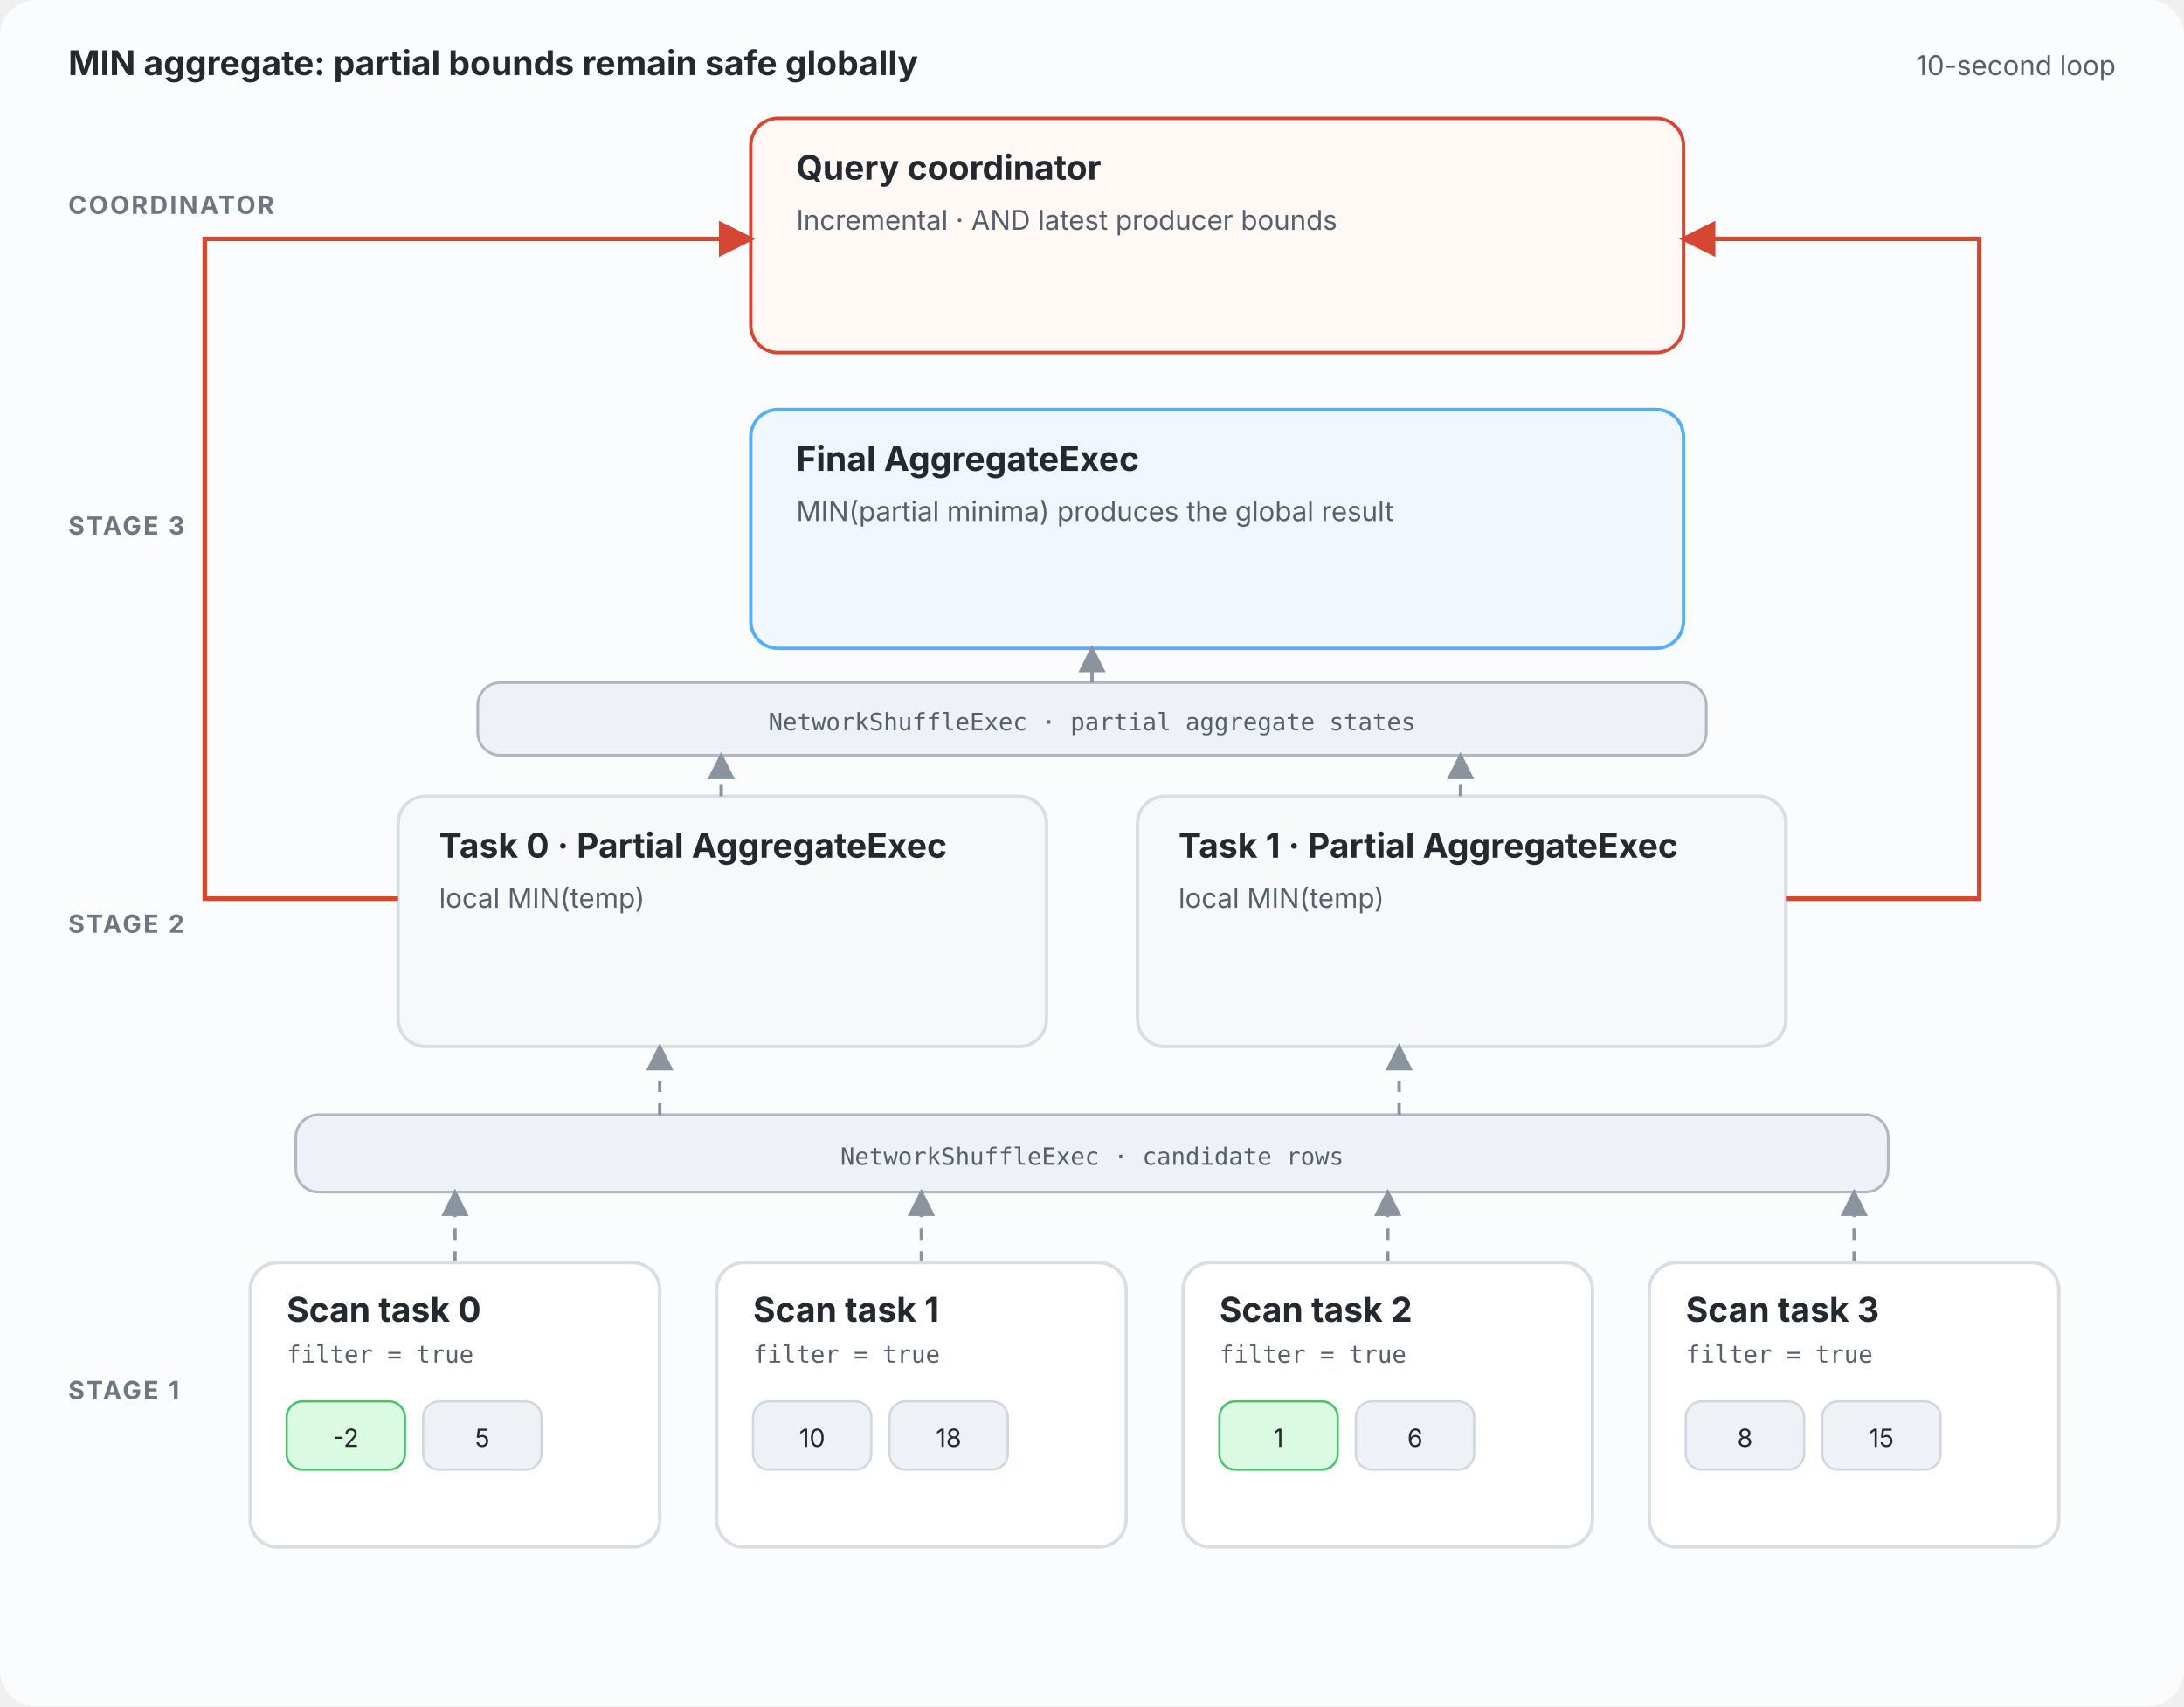
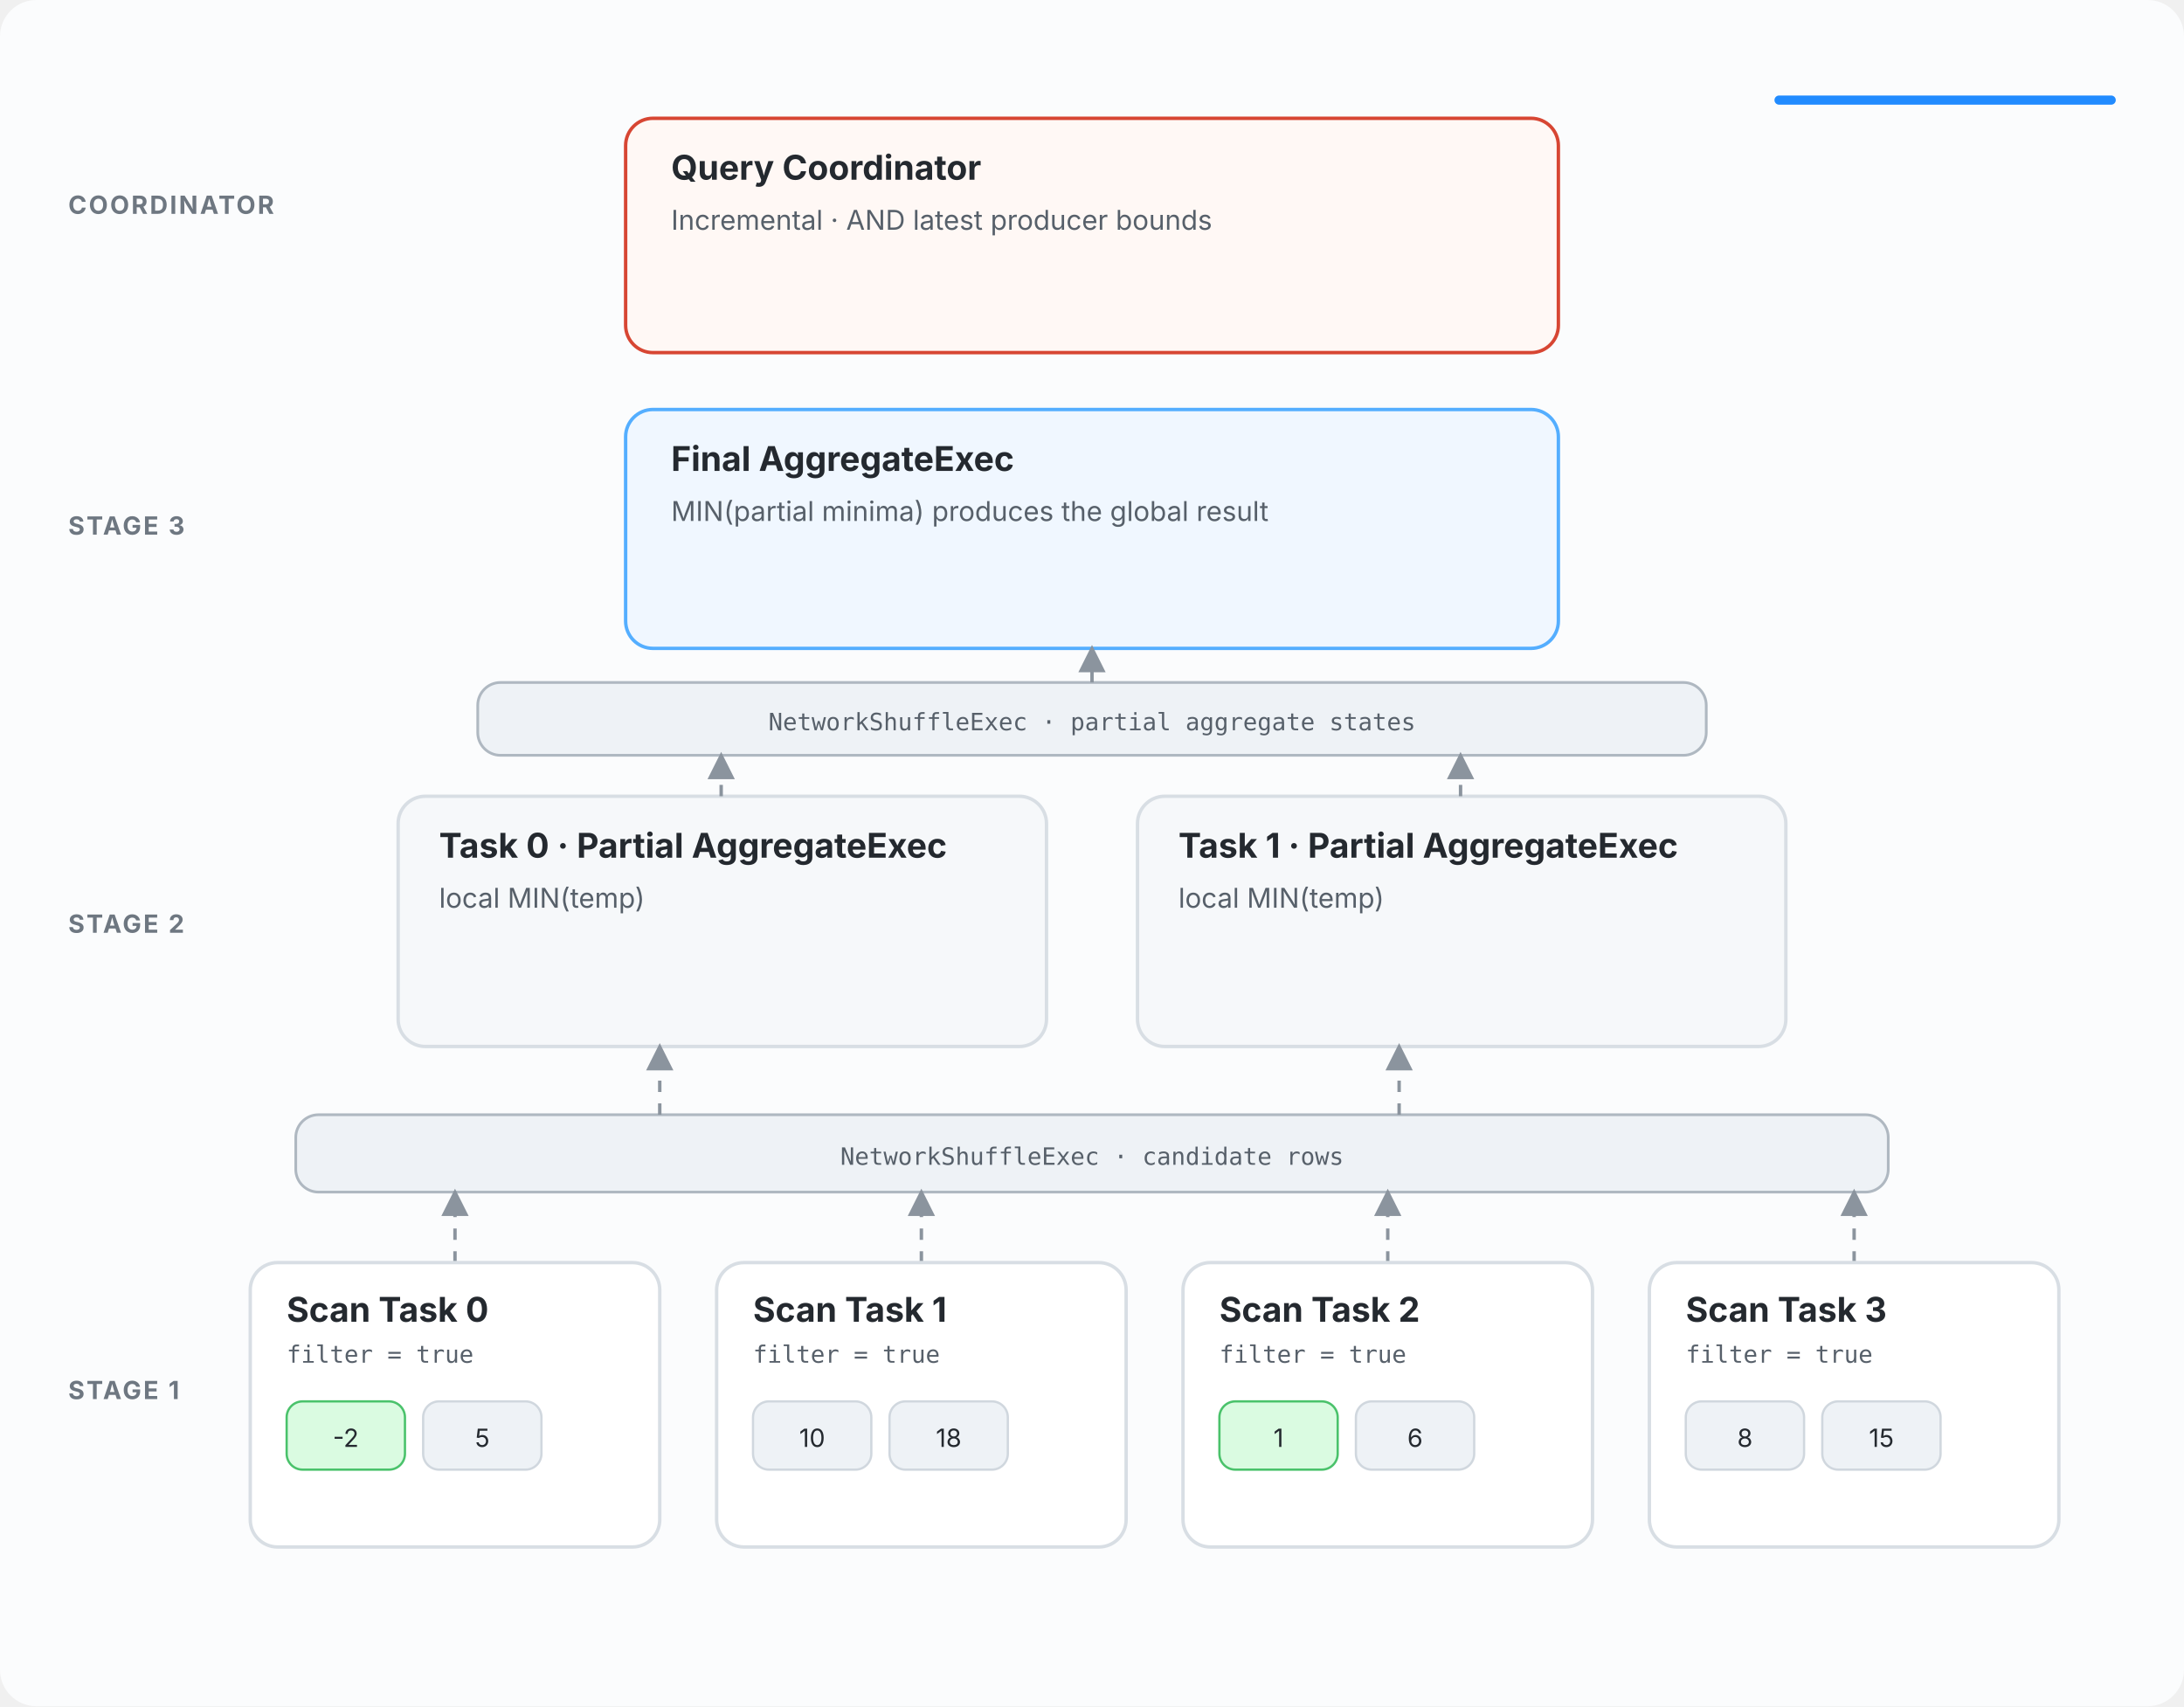
<svg xmlns="http://www.w3.org/2000/svg" viewBox="0 0 960 750" role="img" aria-labelledby="title desc">
  <defs>
    <marker id="data-arrow" markerWidth="8" markerHeight="8" refX="7" refY="4" orient="auto">
      <path d="M0 0L8 4L0 8Z" fill="#8b949e" />
    </marker>
    <marker id="filter-arrow" markerWidth="8" markerHeight="8" refX="7" refY="4" orient="auto">
      <path d="M0 0L8 4L0 8Z" fill="#d74633" />
    </marker>
    <style>
-       .scene{font-family:Inter,ui-sans-serif,system-ui,-apple-system,"Segoe UI",sans-serif}.mono{font-family:ui-monospace,SFMono-Regular,Menlo,Consolas,monospace}.heading{fill:#24292f;font-size:15px;font-weight:650}.label{fill:#57606a;font-size:12px}.small{fill:#57606a;font-size:10.5px}.stage{fill:#6e7781;font-size:11px;font-weight:700;letter-spacing:.08em}.panel{fill:#fff;stroke:#d8dee4;stroke-width:1.5}.producer{fill:#f6f8fa;stroke:#d8dee4;stroke-width:1.5}.final{fill:#f0f7ff;stroke:#54aeff;stroke-width:1.5}.coord{fill:#fff8f5;stroke:#d74633;stroke-width:1.5}.network{fill:#eef2f6;stroke:#afb8c1;stroke-width:1.2}.data-flow{fill:none;stroke:#8b949e;stroke-width:1.5;stroke-dasharray:5 5;marker-end:url(#data-arrow)}.filter-up{fill:none;stroke:#d74633;stroke-width:2;marker-end:url(#filter-arrow)}.filter-bus{fill:none;stroke:#d74633;stroke-width:2}.filter-down{fill:none;stroke:#d74633;stroke-width:2;marker-end:url(#filter-arrow)}.row rect{fill:#eef2f6;stroke:#d0d7de}.row text{fill:#24292f;font-size:11px;text-anchor:middle}.keep rect{fill:#dafbe1;stroke:#4ac26b}.packet rect{fill:#fff1e5;stroke:#d74633;stroke-width:1.4}.packet text{fill:#9a2f22;font-size:10px;font-weight:650;text-anchor:middle}.data-chip rect{fill:#eaeef2;stroke:#afb8c1}.data-chip text{fill:#57606a;font-size:9px;text-anchor:middle}
-       .data-chip{opacity:0;animation:dataUp 10s ease-in-out infinite}.g1{opacity:0;animation:g1 10s linear infinite}.g2{opacity:0;animation:g2 10s linear infinite}.downlink{opacity:0;animation:downlink 10s linear infinite}.filter-true{animation:filterTrue 10s linear infinite}.filter-early{opacity:0;animation:filterEarly 10s linear infinite}.filter-late{opacity:0;animation:filterLate 10s linear infinite}.drop-early{animation:dropEarly 10s linear infinite}.drop-late{animation:dropLate 10s linear infinite}.strike-early{opacity:0;animation:strikeEarly 10s linear infinite}.strike-late{opacity:0;animation:strikeLate 10s linear infinite}.status-data{opacity:0;animation:statusData 10s linear infinite}.status-early{opacity:0;animation:statusEarly 10s linear infinite}.status-late{opacity:0;animation:statusLate 10s linear infinite}
-       @keyframes dataUp{0%,3%{opacity:0;transform:translateY(0)}7%,15%{opacity:1}20%,100%{opacity:0;transform:translateY(-38px)}}@keyframes g1{0%,11%{opacity:0}16%,43%{opacity:1}48%,100%{opacity:0}}@keyframes g2{0%,44%{opacity:0}49%,95%{opacity:1}99%,100%{opacity:0}}@keyframes downlink{0%,24%{opacity:0}30%,95%{opacity:1}99%,100%{opacity:0}}@keyframes filterTrue{0%,34%{opacity:1}40%,100%{opacity:0}}@keyframes filterEarly{0%,34%{opacity:0}40%,69%{opacity:1}75%,100%{opacity:0}}@keyframes filterLate{0%,69%{opacity:0}75%,95%{opacity:1}99%,100%{opacity:0}}@keyframes dropEarly{0%,34%{opacity:1}40%,95%{opacity:.18}99%,100%{opacity:1}}@keyframes dropLate{0%,69%{opacity:1}75%,95%{opacity:.18}99%,100%{opacity:1}}@keyframes strikeEarly{0%,34%{opacity:0}40%,95%{opacity:1}99%,100%{opacity:0}}@keyframes strikeLate{0%,69%{opacity:0}75%,95%{opacity:1}99%,100%{opacity:0}}@keyframes statusData{0%,3%{opacity:0}7%,18%{opacity:1}23%,100%{opacity:0}}@keyframes statusEarly{0%,18%{opacity:0}23%,68%{opacity:1}73%,100%{opacity:0}}@keyframes statusLate{0%,69%{opacity:0}75%,95%{opacity:1}99%,100%{opacity:0}}
-       @media(prefers-reduced-motion:reduce){*{animation:none!important}.data-chip,.g1,.filter-true,.filter-early,.status-data,.status-early{opacity:0}.g2,.downlink,.filter-late,.strike-early,.strike-late,.status-late{opacity:1}.drop-early,.drop-late{opacity:.18}}
+       .scene{font-family:Inter,ui-sans-serif,system-ui,-apple-system,"Segoe UI",sans-serif}.mono{font-family:ui-monospace,SFMono-Regular,Menlo,Consolas,monospace}.heading{fill:#24292f;font-size:15px;font-weight:650}.label{fill:#57606a;font-size:12px}.small{fill:#57606a;font-size:10.5px}.stage{fill:#6e7781;font-size:11px;font-weight:700;letter-spacing:.08em}.panel{fill:#fff;stroke:#d8dee4;stroke-width:1.5}.producer{fill:#f6f8fa;stroke:#d8dee4;stroke-width:1.5}.final{fill:#f0f7ff;stroke:#54aeff;stroke-width:1.5}.coord{fill:#fff8f5;stroke:#d74633;stroke-width:1.5}.network{fill:#eef2f6;stroke:#afb8c1;stroke-width:1.2}.data-flow{fill:none;stroke:#8b949e;stroke-width:1.5;stroke-dasharray:5 5;marker-end:url(#data-arrow)}.filter-up{fill:none;stroke:#d74633;stroke-width:2;marker-end:url(#filter-arrow)}.uplink{opacity:0;animation:uplink 12s linear infinite}.filter-bus{fill:none;stroke:#d74633;stroke-width:2}.filter-down{fill:none;stroke:#d74633;stroke-width:2;marker-end:url(#filter-arrow)}.row rect{fill:#eef2f6;stroke:#d0d7de}.row text{fill:#24292f;font-size:11px;text-anchor:middle}.keep rect{fill:#dafbe1;stroke:#4ac26b}.packet rect{fill:#fff1e5;stroke:#d74633;stroke-width:1.4}.packet text{fill:#9a2f22;font-size:10px;font-weight:650;text-anchor:middle}.data-chip rect{fill:#eaeef2;stroke:#afb8c1}.data-chip text{fill:#57606a;font-size:9px;text-anchor:middle}
+       .progress-track{fill:#dbeafe}.progress-fill{fill:#218bff;transform-box:fill-box;transform-origin:left center;animation:progress 12s linear infinite}
+       .data-chip{opacity:0;animation:dataUp 12s ease-in-out infinite}.local-g1{opacity:0;animation:localG1 12s linear infinite}.final-g1{opacity:0;animation:finalG1 12s linear infinite}.report-g1{opacity:0;animation:reportG1 12s linear infinite}.merged-g1{opacity:0;animation:mergedG1 12s linear infinite}.local-g2{opacity:0;animation:localG2 12s linear infinite}.final-g2{opacity:0;animation:finalG2 12s linear infinite}.report-g2{opacity:0;animation:reportG2 12s linear infinite}.merged-g2{opacity:0;animation:mergedG2 12s linear infinite}.downlink-route{opacity:0;stroke-dasharray:1800;stroke-dashoffset:1800;animation:downlinkRoute 12s linear infinite}.downlink-branches{opacity:0;animation:downlinkBranches 12s linear infinite}.filter-true{animation:filterTrue 12s linear infinite}.filter-early{opacity:0;animation:filterEarly 12s linear infinite}.filter-late{opacity:0;animation:filterLate 12s linear infinite}.drop-early{animation:dropEarly 12s linear infinite}.drop-late{animation:dropLate 12s linear infinite}.strike-early{opacity:0;animation:strikeEarly 12s linear infinite}.strike-late{opacity:0;animation:strikeLate 12s linear infinite}.status-data{opacity:0;animation:statusData 12s linear infinite}.status-first{opacity:0;animation:statusFirst 12s linear infinite}.status-early{opacity:0;animation:statusEarly 12s linear infinite}.status-late{opacity:0;animation:statusLate 12s linear infinite}
+       @keyframes dataUp{0%,3%{opacity:0;transform:translateY(0)}6%,11%{opacity:1}15%{opacity:0;transform:translateY(-38px)}16%,57%{opacity:0;transform:translateY(0)}60%,63%{opacity:1}65%,100%{opacity:0;transform:translateY(-38px)}}@keyframes localG1{0%,10%{opacity:0}14%,66%{opacity:1}70%,100%{opacity:0}}@keyframes finalG1{0%,17%{opacity:0}21%,70%{opacity:1}74%,100%{opacity:0}}@keyframes uplink{0%,23%{opacity:0}27%,33%{opacity:1}37%,75%{opacity:0}78%,81%{opacity:1}84%,100%{opacity:0}}@keyframes reportG1{0%,24%{opacity:0}28%,32%{opacity:1}36%,100%{opacity:0}}@keyframes mergedG1{0%,31%{opacity:0}35%,81%{opacity:1}85%,100%{opacity:0}}@keyframes localG2{0%,66%{opacity:0}70%,96%{opacity:1}100%{opacity:0}}@keyframes finalG2{0%,70%{opacity:0}74%,96%{opacity:1}100%{opacity:0}}@keyframes reportG2{0%,75%{opacity:0}78%,81%{opacity:1}84%,100%{opacity:0}}@keyframes mergedG2{0%,81%{opacity:0}85%,97%{opacity:1}100%{opacity:0}}@keyframes downlinkRoute{0%,36%{opacity:0;stroke-dashoffset:1800}38%{opacity:1;stroke-dashoffset:1800}50%{opacity:1;stroke-dashoffset:0}54%{opacity:0;stroke-dashoffset:0}55%,86%{opacity:0;stroke-dashoffset:1800}88%{opacity:1;stroke-dashoffset:1800}96%{opacity:1;stroke-dashoffset:0}100%{opacity:0;stroke-dashoffset:0}}@keyframes downlinkBranches{0%,47%{opacity:0}51%,53%{opacity:1}56%,95%{opacity:0}98%,99%{opacity:1}100%{opacity:0}}@keyframes filterTrue{0%,49%{opacity:1}54%,100%{opacity:0}}@keyframes filterEarly{0%,49%{opacity:0}54%,96%{opacity:1}99%,100%{opacity:0}}@keyframes filterLate{0%,96%{opacity:0}99%{opacity:1}100%{opacity:0}}@keyframes dropEarly{0%,49%{opacity:1}54%,99%{opacity:.18}100%{opacity:1}}@keyframes dropLate{0%,96%{opacity:1}99%{opacity:.18}100%{opacity:1}}@keyframes strikeEarly{0%,49%{opacity:0}54%,99%{opacity:1}100%{opacity:0}}@keyframes strikeLate{0%,96%{opacity:0}99%{opacity:1}100%{opacity:0}}@keyframes statusData{0%,3%{opacity:0}6%,16%{opacity:1}20%,100%{opacity:0}}@keyframes statusFirst{0%,17%{opacity:0}21%,32%{opacity:1}36%,100%{opacity:0}}@keyframes statusEarly{0%,33%{opacity:0}37%,56%{opacity:1}60%,100%{opacity:0}}@keyframes statusLate{0%,57%{opacity:0}61%,97%{opacity:1}99%,100%{opacity:0}}
+       @keyframes progress{from{transform:scaleX(0)}to{transform:scaleX(1)}}
+       @media(prefers-reduced-motion:reduce){*{animation:none!important}.data-chip,.local-g1,.final-g1,.report-g1,.merged-g1,.filter-true,.filter-early,.status-data,.status-first,.status-early{opacity:0}.local-g2,.final-g2,.report-g2,.merged-g2,.uplink,.downlink-route,.downlink-branches,.filter-late,.strike-early,.strike-late,.status-late{opacity:1}.downlink-route{stroke-dashoffset:0}.drop-early,.drop-late{opacity:.18}}
    </style>
  </defs>
  <g class="scene">
    <rect width="960" height="750" rx="16" fill="#fbfcfd" />
-     <text x="30" y="33" class="heading">MIN aggregate: partial bounds remain safe globally</text>
-     <text x="930" y="33" class="label" text-anchor="end">10-second loop</text>
+     <g aria-label="Animation progress">
+       <rect x="780" y="42" width="150" height="4" rx="2" class="progress-track" />
+       <rect x="780" y="42" width="150" height="4" rx="2" class="progress-fill" />
+     </g>
    <text x="30" y="94" class="stage">COORDINATOR</text>
-     <rect x="330" y="52" width="410" height="103" rx="12" class="coord" />
-     <text x="350" y="79" class="heading">Query coordinator</text>
-     <text x="350" y="101" class="label">Incremental · AND latest producer bounds</text>
-     <g class="g1">
-       <text x="350" y="129" class="small mono">temp &lt; 12 AND temp &lt; 9  ⇒  temp &lt; 9</text>
-     </g>
-     <g class="g2">
-       <text x="350" y="129" class="small mono">temp &lt; 4 AND temp &lt; 7  ⇒  temp &lt; 4</text>
+     <rect x="275" y="52" width="410" height="103" rx="12" class="coord" />
+     <text x="295" y="79" class="heading">Query Coordinator</text>
+     <text x="295" y="101" class="label">Incremental · AND latest producer bounds</text>
+     <g class="merged-g1">
+       <text x="295" y="129" class="small mono">temp &lt; 12 AND temp &lt; 9  ⇒  temp &lt; 9</text>
+     </g>
+     <g class="merged-g2">
+       <text x="295" y="129" class="small mono">temp &lt; 4 AND temp &lt; 7  ⇒  temp &lt; 4</text>
    </g>
    <text x="30" y="235" class="stage">STAGE 3</text>
-     <rect x="330" y="180" width="410" height="105" rx="12" class="final" />
-     <text x="350" y="207" class="heading">Final AggregateExec</text>
-     <text x="350" y="229" class="label">MIN(partial minima) produces the global result</text>
-     <g class="g1">
-       <text x="350" y="259" class="small mono">MIN(12, 9) = 9</text>
-     </g>
-     <g class="g2">
-       <text x="350" y="259" class="small mono">MIN(4, 7) = 4</text>
+     <rect x="275" y="180" width="410" height="105" rx="12" class="final" />
+     <text x="295" y="207" class="heading">Final AggregateExec</text>
+     <text x="295" y="229" class="label">MIN(partial minima) produces the global result</text>
+     <g class="final-g1">
+       <text x="295" y="259" class="small mono">MIN(12, 9) = 9</text>
+     </g>
+     <g class="final-g2">
+       <text x="295" y="259" class="small mono">MIN(4, 7) = 4</text>
    </g>
    <rect x="210" y="300" width="540" height="32" rx="10" class="network" />
    <text x="480" y="321" class="small mono" text-anchor="middle">NetworkShuffleExec · partial aggregate states</text>
    <path d="M480 300V285" class="data-flow" />
    <text x="30" y="410" class="stage">STAGE 2</text>
    <rect x="175" y="350" width="285" height="110" rx="12" class="producer" />
    <text x="193" y="377" class="heading">Task 0 · Partial AggregateExec</text>
    <text x="193" y="399" class="label">local MIN(temp)</text>
-     <g class="g1">
+     <g class="local-g1">
      <text x="193" y="433" class="small mono">generation 1 · temp &lt; 12</text>
    </g>
-     <g class="g2">
+     <g class="local-g2">
      <text x="193" y="433" class="small mono">generation 2 · temp &lt; 4</text>
    </g>
    <rect x="500" y="350" width="285" height="110" rx="12" class="producer" />
    <text x="518" y="377" class="heading">Task 1 · Partial AggregateExec</text>
    <text x="518" y="399" class="label">local MIN(temp)</text>
-     <g class="g1">
+     <g class="local-g1">
      <text x="518" y="433" class="small mono">generation 1 · temp &lt; 9</text>
    </g>
-     <g class="g2">
+     <g class="local-g2">
      <text x="518" y="433" class="small mono">generation 2 · temp &lt; 7</text>
    </g>
    <path d="M317 350V332" class="data-flow" />
    <path d="M642 350V332" class="data-flow" />
-     <path d="M175 395H90V105H330" class="filter-up" />
-     <path d="M785 395H870V105H740" class="filter-up" />
-     <g class="g1 packet" transform="translate(72 246)">
+     <path d="M175 395H90V105H275" class="filter-up uplink" />
+     <path d="M785 395H870V105H685" class="filter-up uplink" />
+     <g class="report-g1 packet" transform="translate(72 246)">
      <rect width="72" height="24" rx="7" />
      <text x="36" y="16">&lt; 12 · g1</text>
    </g>
-     <g class="g2 packet" transform="translate(72 246)">
+     <g class="report-g2 packet" transform="translate(72 246)">
      <rect width="72" height="24" rx="7" />
      <text x="36" y="16">&lt; 4 · g2</text>
    </g>
-     <g class="g1 packet" transform="translate(816 246)">
+     <g class="report-g1 packet" transform="translate(816 246)">
      <rect width="72" height="24" rx="7" />
      <text x="36" y="16">&lt; 9 · g1</text>
    </g>
-     <g class="g2 packet" transform="translate(816 246)">
+     <g class="report-g2 packet" transform="translate(816 246)">
      <rect width="72" height="24" rx="7" />
      <text x="36" y="16">&lt; 7 · g2</text>
    </g>
    <rect x="130" y="490" width="700" height="34" rx="10" class="network" />
    <text x="480" y="512" class="small mono" text-anchor="middle">NetworkShuffleExec · candidate rows</text>
    <path d="M290 490V460" class="data-flow" />
    <path d="M615 490V460" class="data-flow" />
-     <g class="downlink">
-       <path d="M740 125H925V537H135" class="filter-bus" />
+     <path d="M685 125H925V537H135" class="filter-bus downlink-route" />
+     <g class="downlink-branches">
      <path d="M225 537V555" class="filter-down" />
      <path d="M430 537V555" class="filter-down" />
      <path d="M635 537V555" class="filter-down" />
      <path d="M840 537V555" class="filter-down" />
    </g>
    <text x="30" y="615" class="stage">STAGE 1</text>
    <path d="M200 555V524" class="data-flow" />
    <path d="M405 555V524" class="data-flow" />
    <path d="M610 555V524" class="data-flow" />
    <path d="M815 555V524" class="data-flow" />
    <g transform="translate(183 540)">
      <g class="data-chip">
        <rect width="34" height="20" rx="5" />
        <text x="17" y="14">rows</text>
      </g>
    </g>
    <g transform="translate(388 540)">
      <g class="data-chip">
        <rect width="34" height="20" rx="5" />
        <text x="17" y="14">rows</text>
      </g>
    </g>
    <g transform="translate(593 540)">
      <g class="data-chip">
        <rect width="34" height="20" rx="5" />
        <text x="17" y="14">rows</text>
      </g>
    </g>
    <g transform="translate(798 540)">
      <g class="data-chip">
        <rect width="34" height="20" rx="5" />
        <text x="17" y="14">rows</text>
      </g>
    </g>
    <rect x="110" y="555" width="180" height="125" rx="12" class="panel" />
-     <text x="126" y="581" class="heading">Scan task 0</text>
+     <text x="126" y="581" class="heading">Scan Task 0</text>
    <g transform="translate(126 599)">
      <text class="filter-true small mono">filter = true</text>
      <text class="filter-early small mono">temp &lt; 9</text>
      <text class="filter-late small mono">temp &lt; 4</text>
    </g>
    <g class="row keep" transform="translate(126 616)">
      <rect width="52" height="30" rx="7" />
      <text x="26" y="20">-2</text>
    </g>
    <g class="row drop-late" transform="translate(186 616)">
      <rect width="52" height="30" rx="7" />
      <text x="26" y="20">5</text>
    </g>
    <g class="strike-late" stroke="#cf222e" stroke-width="2.4">
      <path d="M195 631h34" />
    </g>
    <rect x="315" y="555" width="180" height="125" rx="12" class="panel" />
-     <text x="331" y="581" class="heading">Scan task 1</text>
+     <text x="331" y="581" class="heading">Scan Task 1</text>
    <g transform="translate(331 599)">
      <text class="filter-true small mono">filter = true</text>
      <text class="filter-early small mono">temp &lt; 9</text>
      <text class="filter-late small mono">temp &lt; 4</text>
    </g>
    <g class="row drop-early" transform="translate(331 616)">
      <rect width="52" height="30" rx="7" />
      <text x="26" y="20">10</text>
    </g>
    <g class="row drop-early" transform="translate(391 616)">
      <rect width="52" height="30" rx="7" />
      <text x="26" y="20">18</text>
    </g>
    <g class="strike-early" stroke="#cf222e" stroke-width="2.4">
      <path d="M340 631h34" />
      <path d="M400 631h34" />
    </g>
    <rect x="520" y="555" width="180" height="125" rx="12" class="panel" />
-     <text x="536" y="581" class="heading">Scan task 2</text>
+     <text x="536" y="581" class="heading">Scan Task 2</text>
    <g transform="translate(536 599)">
      <text class="filter-true small mono">filter = true</text>
      <text class="filter-early small mono">temp &lt; 9</text>
      <text class="filter-late small mono">temp &lt; 4</text>
    </g>
    <g class="row keep" transform="translate(536 616)">
      <rect width="52" height="30" rx="7" />
      <text x="26" y="20">1</text>
    </g>
    <g class="row drop-late" transform="translate(596 616)">
      <rect width="52" height="30" rx="7" />
      <text x="26" y="20">6</text>
    </g>
    <g class="strike-late" stroke="#cf222e" stroke-width="2.4">
      <path d="M605 631h34" />
    </g>
    <rect x="725" y="555" width="180" height="125" rx="12" class="panel" />
-     <text x="741" y="581" class="heading">Scan task 3</text>
+     <text x="741" y="581" class="heading">Scan Task 3</text>
    <g transform="translate(741 599)">
      <text class="filter-true small mono">filter = true</text>
      <text class="filter-early small mono">temp &lt; 9</text>
      <text class="filter-late small mono">temp &lt; 4</text>
    </g>
    <g class="row drop-late" transform="translate(741 616)">
      <rect width="52" height="30" rx="7" />
      <text x="26" y="20">8</text>
    </g>
    <g class="row drop-early" transform="translate(801 616)">
      <rect width="52" height="30" rx="7" />
      <text x="26" y="20">15</text>
    </g>
    <g class="strike-late" stroke="#cf222e" stroke-width="2.4">
      <path d="M750 631h34" />
    </g>
    <g class="strike-early" stroke="#cf222e" stroke-width="2.4">
      <path d="M810 631h34" />
    </g>
    <g transform="translate(480 721)" text-anchor="middle">
-       <text class="status-data label">Each partial aggregate emits a local minimum; the final aggregate computes the global minimum.</text>
-       <text class="status-early label">The coordinator intersects the current bounds: &lt; 12 AND &lt; 9 becomes &lt; 9.</text>
-       <text class="status-late label">Later minima tighten the intersection to &lt; 4 without changing the final result.</text>
+       <text class="status-data label">Rows reach the partial aggregates.</text>
+       <text class="status-first label">Local minima feed the final aggregate and travel to the coordinator.</text>
+       <text class="status-early label">The coordinator intersects &lt; 12 AND &lt; 9, then sends &lt; 9 to every scan.</text>
+       <text class="status-late label">The next generation repeats the path and tightens the filter to &lt; 4.</text>
    </g>
  </g>
</svg>
